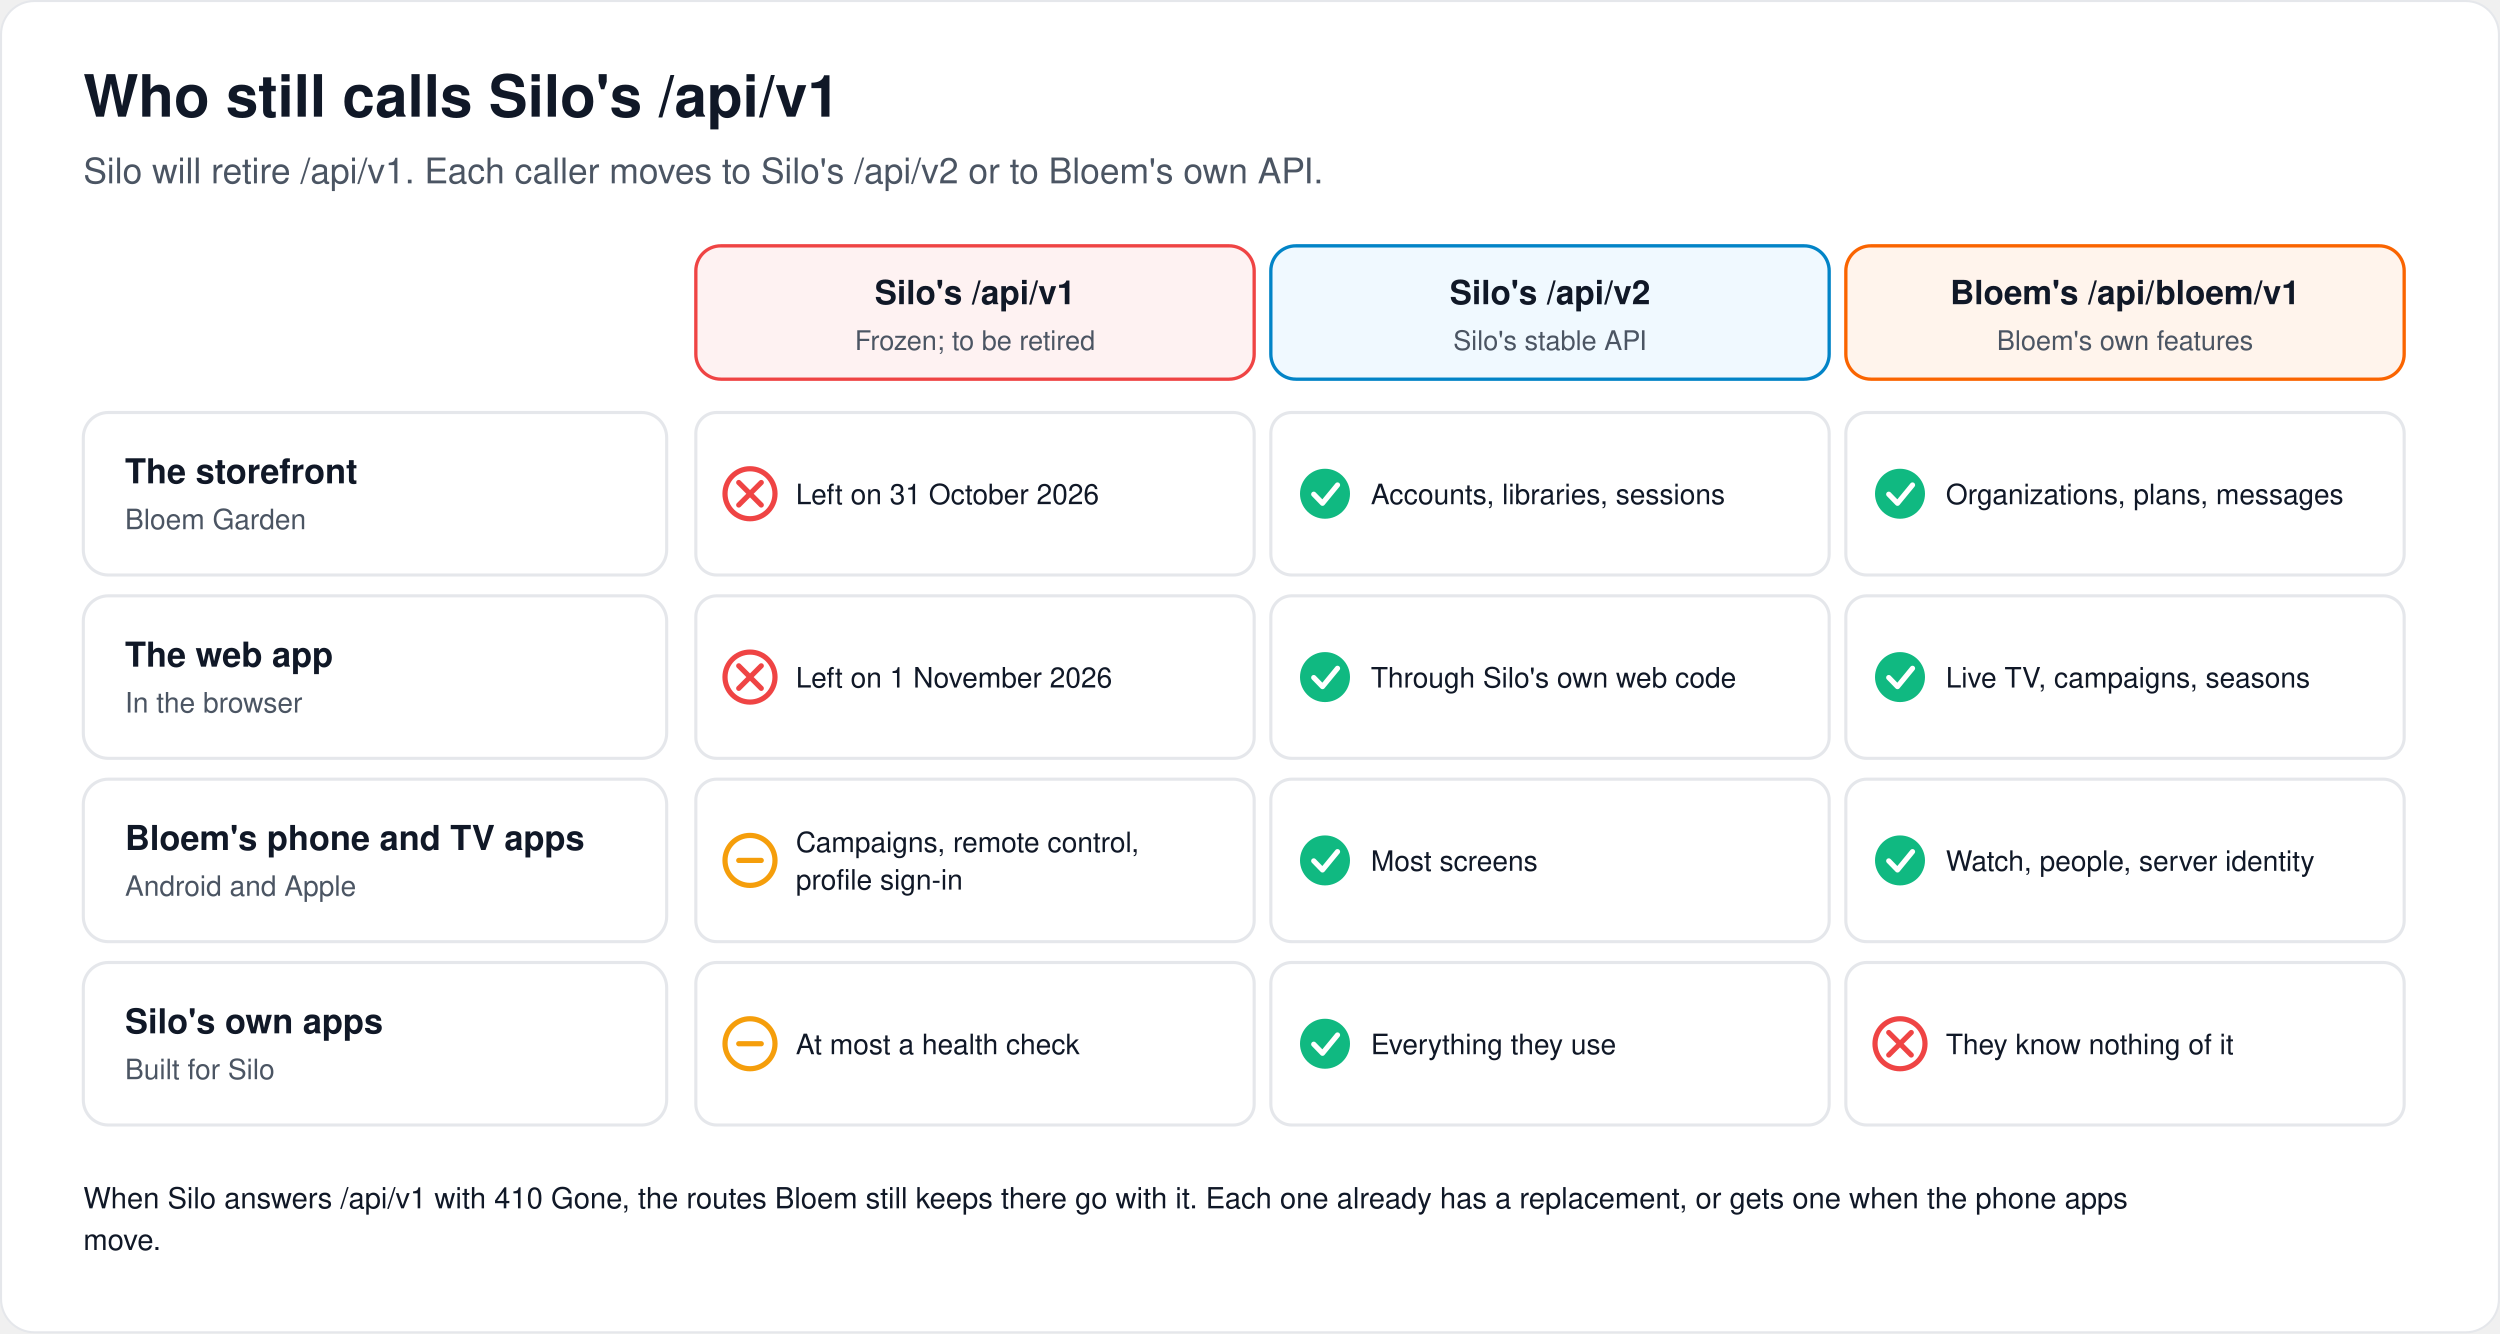
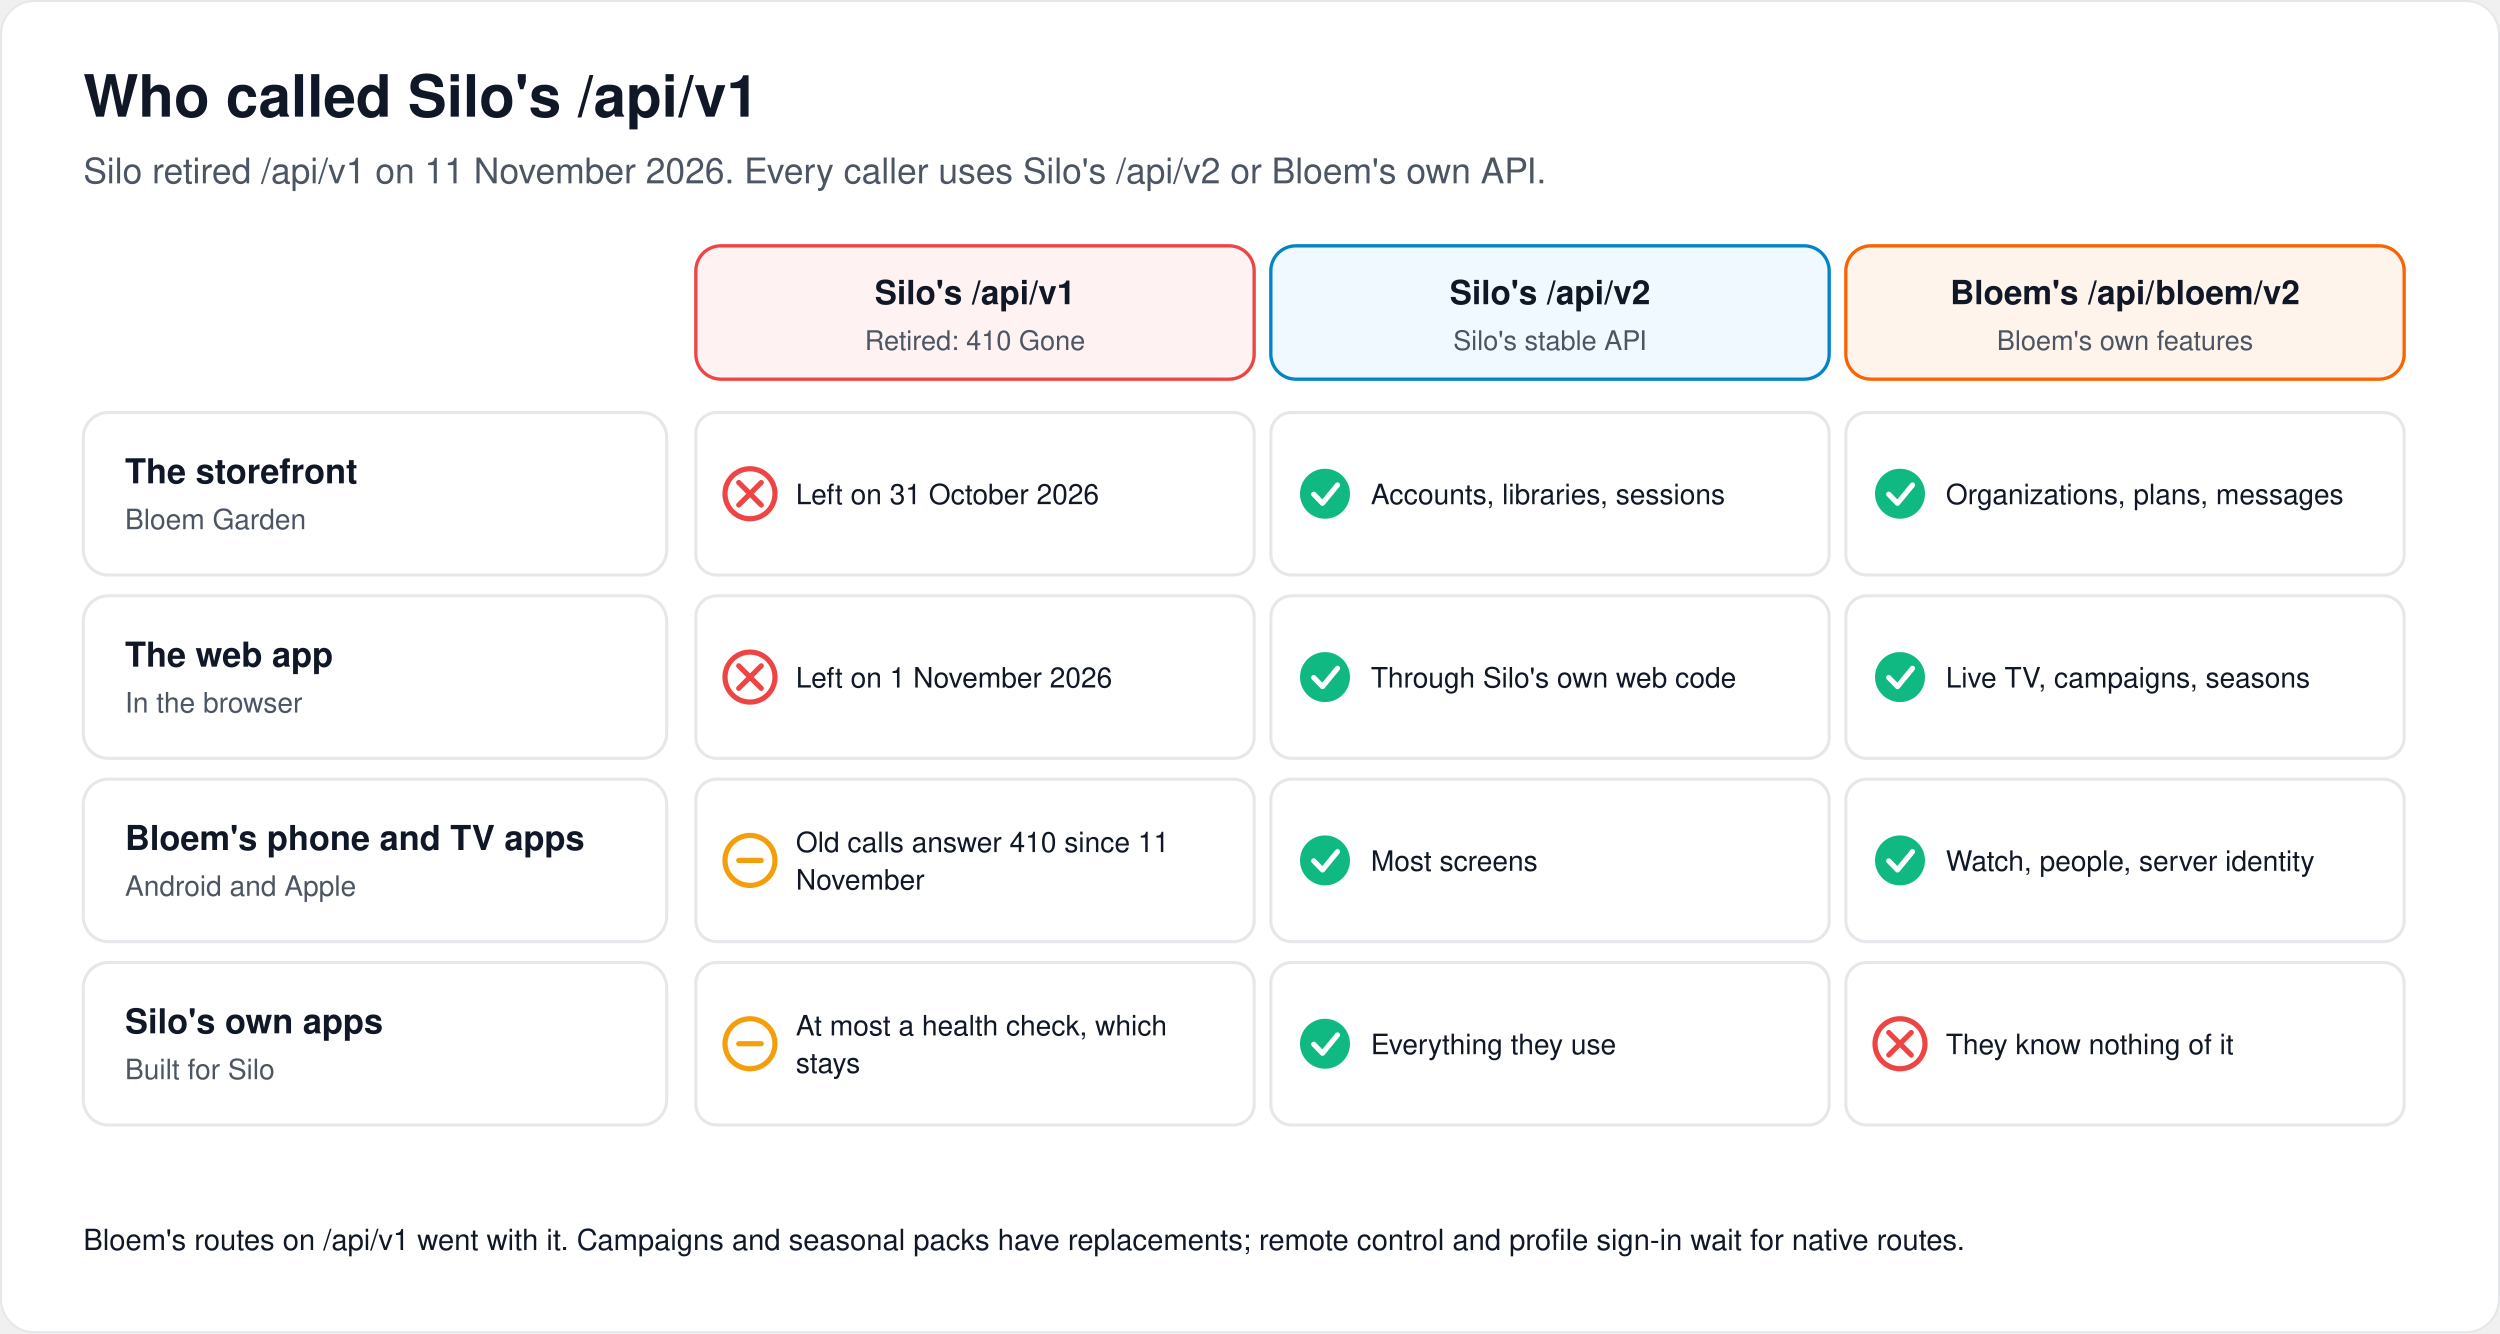
<svg xmlns="http://www.w3.org/2000/svg" width="1200" height="640" viewBox="0 0 1200 640" role="img" aria-labelledby="t d" font-family="'Segoe UI', 'Helvetica Neue', Helvetica, Arial, sans-serif">
  <defs>
    <marker id="arrow" viewBox="0 0 10 10" refX="9" refY="5" markerWidth="8" markerHeight="8" orient="auto-start-reverse">
      <path d="M0,0 L10,5 L0,10 z" fill="#9CA3AF" />
    </marker>
  </defs>
  <rect x="0.5" y="0.5" width="1199" height="639" rx="16" fill="#FFFFFF" stroke="#E5E7EB" />
-   <text x="40" y="56" font-size="28" font-weight="700" fill="#101827" text-anchor="start">Who still calls Silo's /api/v1</text>
-   <text x="40" y="88" font-size="17" font-weight="normal" fill="#4B5563" text-anchor="start">Silo will retire /api/v1. Each caller moves to Silo's /api/v2 or to Bloem's own API.</text>
+   <text x="40" y="56" font-size="28" font-weight="700" fill="#101827" text-anchor="start">Who called Silo's /api/v1</text>
+   <text x="40" y="88" font-size="17" font-weight="normal" fill="#4B5563" text-anchor="start">Silo retired /api/v1 on 11 November 2026. Every caller uses Silo's /api/v2 or Bloem's own API.</text>
  <rect x="334" y="118" width="268" height="64" rx="12" fill="#FEF2F2" stroke="#EF4444" stroke-width="1.6" />
  <text x="468.0" y="146" font-size="16" font-weight="700" fill="#101827" text-anchor="middle">Silo's /api/v1</text>
-   <text x="468.0" y="168" font-size="13" font-weight="normal" fill="#4B5563" text-anchor="middle">Frozen; to be retired</text>
+   <text x="468.0" y="168" font-size="13" font-weight="normal" fill="#4B5563" text-anchor="middle">Retired: 410 Gone</text>
  <rect x="610" y="118" width="268" height="64" rx="12" fill="#F0F9FF" stroke="#0284C7" stroke-width="1.6" />
  <text x="744.0" y="146" font-size="16" font-weight="700" fill="#101827" text-anchor="middle">Silo's /api/v2</text>
  <text x="744.0" y="168" font-size="13" font-weight="normal" fill="#4B5563" text-anchor="middle">Silo's stable API</text>
  <rect x="886" y="118" width="268" height="64" rx="12" fill="#FFF4EC" stroke="#FA6400" stroke-width="1.6" />
-   <text x="1020.0" y="146" font-size="16" font-weight="700" fill="#101827" text-anchor="middle">Bloem's /api/bloem/v1</text>
+   <text x="1020.0" y="146" font-size="16" font-weight="700" fill="#101827" text-anchor="middle">Bloem's /api/bloem/v2</text>
  <text x="1020.0" y="168" font-size="13" font-weight="normal" fill="#4B5563" text-anchor="middle">Bloem's own features</text>
  <rect x="40" y="198" width="280" height="78" rx="12" fill="#FFFFFF" stroke="#E5E7EB" stroke-width="1.5" />
  <text x="60" y="232" font-size="16.5" font-weight="700" fill="#101827" text-anchor="start">The storefront</text>
  <text x="60" y="254" font-size="13.5" font-weight="normal" fill="#4B5563" text-anchor="start">Bloem Garden</text>
  <rect x="334" y="198" width="268" height="78" rx="10" fill="#FFFFFF" stroke="#E5E7EB" stroke-width="1.5" />
  <circle cx="360" cy="237.0" r="12" fill="#FFFFFF" stroke="#EF4444" stroke-width="2.5" />
  <path d="M354.6,231.6 L365.4,242.4 M365.4,231.6 L354.6,242.4" stroke="#EF4444" stroke-width="2.5" stroke-linecap="round" />
  <text x="382" y="242.0" font-size="13.5" font-weight="normal" fill="#101827" text-anchor="start">Left on 31 October 2026</text>
  <rect x="610" y="198" width="268" height="78" rx="10" fill="#FFFFFF" stroke="#E5E7EB" stroke-width="1.5" />
  <circle cx="636" cy="237.0" r="12" fill="#10B981" />
  <path d="M630.6,237.24 L634.8,241.56 L642.0,232.8" fill="none" stroke="#FFFFFF" stroke-width="2.5" stroke-linecap="round" stroke-linejoin="round" />
  <text x="658" y="242.0" font-size="13.5" font-weight="normal" fill="#101827" text-anchor="start">Accounts, libraries, sessions</text>
  <rect x="886" y="198" width="268" height="78" rx="10" fill="#FFFFFF" stroke="#E5E7EB" stroke-width="1.5" />
  <circle cx="912" cy="237.0" r="12" fill="#10B981" />
  <path d="M906.6,237.24 L910.8,241.56 L918.0,232.8" fill="none" stroke="#FFFFFF" stroke-width="2.5" stroke-linecap="round" stroke-linejoin="round" />
  <text x="934" y="242.0" font-size="13.5" font-weight="normal" fill="#101827" text-anchor="start">Organizations, plans, messages</text>
  <rect x="40" y="286" width="280" height="78" rx="12" fill="#FFFFFF" stroke="#E5E7EB" stroke-width="1.5" />
  <text x="60" y="320" font-size="16.5" font-weight="700" fill="#101827" text-anchor="start">The web app</text>
  <text x="60" y="342" font-size="13.5" font-weight="normal" fill="#4B5563" text-anchor="start">In the browser</text>
  <rect x="334" y="286" width="268" height="78" rx="10" fill="#FFFFFF" stroke="#E5E7EB" stroke-width="1.5" />
  <circle cx="360" cy="325.0" r="12" fill="#FFFFFF" stroke="#EF4444" stroke-width="2.5" />
  <path d="M354.6,319.6 L365.4,330.4 M365.4,319.6 L354.6,330.4" stroke="#EF4444" stroke-width="2.5" stroke-linecap="round" />
  <text x="382" y="330.0" font-size="13.5" font-weight="normal" fill="#101827" text-anchor="start">Left on 1 November 2026</text>
  <rect x="610" y="286" width="268" height="78" rx="10" fill="#FFFFFF" stroke="#E5E7EB" stroke-width="1.5" />
  <circle cx="636" cy="325.0" r="12" fill="#10B981" />
  <path d="M630.6,325.24 L634.8,329.56 L642.0,320.8" fill="none" stroke="#FFFFFF" stroke-width="2.5" stroke-linecap="round" stroke-linejoin="round" />
  <text x="658" y="330.0" font-size="13.5" font-weight="normal" fill="#101827" text-anchor="start">Through Silo's own web code</text>
  <rect x="886" y="286" width="268" height="78" rx="10" fill="#FFFFFF" stroke="#E5E7EB" stroke-width="1.5" />
  <circle cx="912" cy="325.0" r="12" fill="#10B981" />
  <path d="M906.6,325.24 L910.8,329.56 L918.0,320.8" fill="none" stroke="#FFFFFF" stroke-width="2.5" stroke-linecap="round" stroke-linejoin="round" />
  <text x="934" y="330.0" font-size="13.5" font-weight="normal" fill="#101827" text-anchor="start">Live TV, campaigns, seasons</text>
  <rect x="40" y="374" width="280" height="78" rx="12" fill="#FFFFFF" stroke="#E5E7EB" stroke-width="1.5" />
  <text x="60" y="408" font-size="16.5" font-weight="700" fill="#101827" text-anchor="start">Bloem's phone and TV apps</text>
  <text x="60" y="430" font-size="13.5" font-weight="normal" fill="#4B5563" text-anchor="start">Android and Apple</text>
  <rect x="334" y="374" width="268" height="78" rx="10" fill="#FFFFFF" stroke="#E5E7EB" stroke-width="1.5" />
  <circle cx="360" cy="413.0" r="12" fill="#FFFFFF" stroke="#F59E0B" stroke-width="2.5" />
  <path d="M354.6,413.0 L365.4,413.0" stroke="#F59E0B" stroke-width="2.5" stroke-linecap="round" />
-   <text x="382" y="409.0" font-size="13.5" font-weight="normal" fill="#101827" text-anchor="start">Campaigns, remote control,</text>
-   <text x="382" y="427.0" font-size="13.5" font-weight="normal" fill="#101827" text-anchor="start">profile sign-in</text>
+   <text x="382" y="409.0" font-size="13.5" font-weight="normal" fill="#101827" text-anchor="start">Old calls answer 410 since 11</text>
+   <text x="382" y="427.0" font-size="13.5" font-weight="normal" fill="#101827" text-anchor="start">November</text>
  <rect x="610" y="374" width="268" height="78" rx="10" fill="#FFFFFF" stroke="#E5E7EB" stroke-width="1.5" />
  <circle cx="636" cy="413.0" r="12" fill="#10B981" />
  <path d="M630.6,413.24 L634.8,417.56 L642.0,408.8" fill="none" stroke="#FFFFFF" stroke-width="2.5" stroke-linecap="round" stroke-linejoin="round" />
  <text x="658" y="418.0" font-size="13.5" font-weight="normal" fill="#101827" text-anchor="start">Most screens</text>
  <rect x="886" y="374" width="268" height="78" rx="10" fill="#FFFFFF" stroke="#E5E7EB" stroke-width="1.5" />
  <circle cx="912" cy="413.0" r="12" fill="#10B981" />
  <path d="M906.6,413.24 L910.8,417.56 L918.0,408.8" fill="none" stroke="#FFFFFF" stroke-width="2.5" stroke-linecap="round" stroke-linejoin="round" />
  <text x="934" y="418.0" font-size="13.5" font-weight="normal" fill="#101827" text-anchor="start">Watch, people, server identity</text>
  <rect x="40" y="462" width="280" height="78" rx="12" fill="#FFFFFF" stroke="#E5E7EB" stroke-width="1.5" />
  <text x="60" y="496" font-size="16.5" font-weight="700" fill="#101827" text-anchor="start">Silo's own apps</text>
  <text x="60" y="518" font-size="13.5" font-weight="normal" fill="#4B5563" text-anchor="start">Built for Silo</text>
  <rect x="334" y="462" width="268" height="78" rx="10" fill="#FFFFFF" stroke="#E5E7EB" stroke-width="1.5" />
  <circle cx="360" cy="501.0" r="12" fill="#FFFFFF" stroke="#F59E0B" stroke-width="2.5" />
  <path d="M354.6,501.0 L365.4,501.0" stroke="#F59E0B" stroke-width="2.5" stroke-linecap="round" />
-   <text x="382" y="506.0" font-size="13.5" font-weight="normal" fill="#101827" text-anchor="start">At most a health check</text>
+   <text x="382" y="497.0" font-size="13.5" font-weight="normal" fill="#101827" text-anchor="start">At most a health check, which</text>
+   <text x="382" y="515.0" font-size="13.5" font-weight="normal" fill="#101827" text-anchor="start">stays</text>
  <rect x="610" y="462" width="268" height="78" rx="10" fill="#FFFFFF" stroke="#E5E7EB" stroke-width="1.5" />
  <circle cx="636" cy="501.0" r="12" fill="#10B981" />
  <path d="M630.6,501.24 L634.8,505.56 L642.0,496.8" fill="none" stroke="#FFFFFF" stroke-width="2.5" stroke-linecap="round" stroke-linejoin="round" />
  <text x="658" y="506.0" font-size="13.5" font-weight="normal" fill="#101827" text-anchor="start">Everything they use</text>
  <rect x="886" y="462" width="268" height="78" rx="10" fill="#FFFFFF" stroke="#E5E7EB" stroke-width="1.5" />
  <circle cx="912" cy="501.0" r="12" fill="#FFFFFF" stroke="#EF4444" stroke-width="2.5" />
  <path d="M906.6,495.6 L917.4,506.4 M917.4,495.6 L906.6,506.4" stroke="#EF4444" stroke-width="2.5" stroke-linecap="round" />
  <text x="934" y="506.0" font-size="13.5" font-weight="normal" fill="#101827" text-anchor="start">They know nothing of it</text>
-   <text x="40" y="580" font-size="14" font-weight="normal" fill="#101827" text-anchor="start">When Silo answers /api/v1 with 410 Gone, the routes Bloem still keeps there go with it. Each one already has a replacement, or gets one when the phone apps</text>
-   <text x="40" y="600" font-size="14" font-weight="normal" fill="#101827" text-anchor="start">move.</text>
+   <text x="40" y="600" font-size="14" font-weight="normal" fill="#101827" text-anchor="start">Bloem's routes on /api/v1 went with it. Campaigns and seasonal packs have replacements; remote control and profile sign-in wait for native routes.</text>
</svg>
